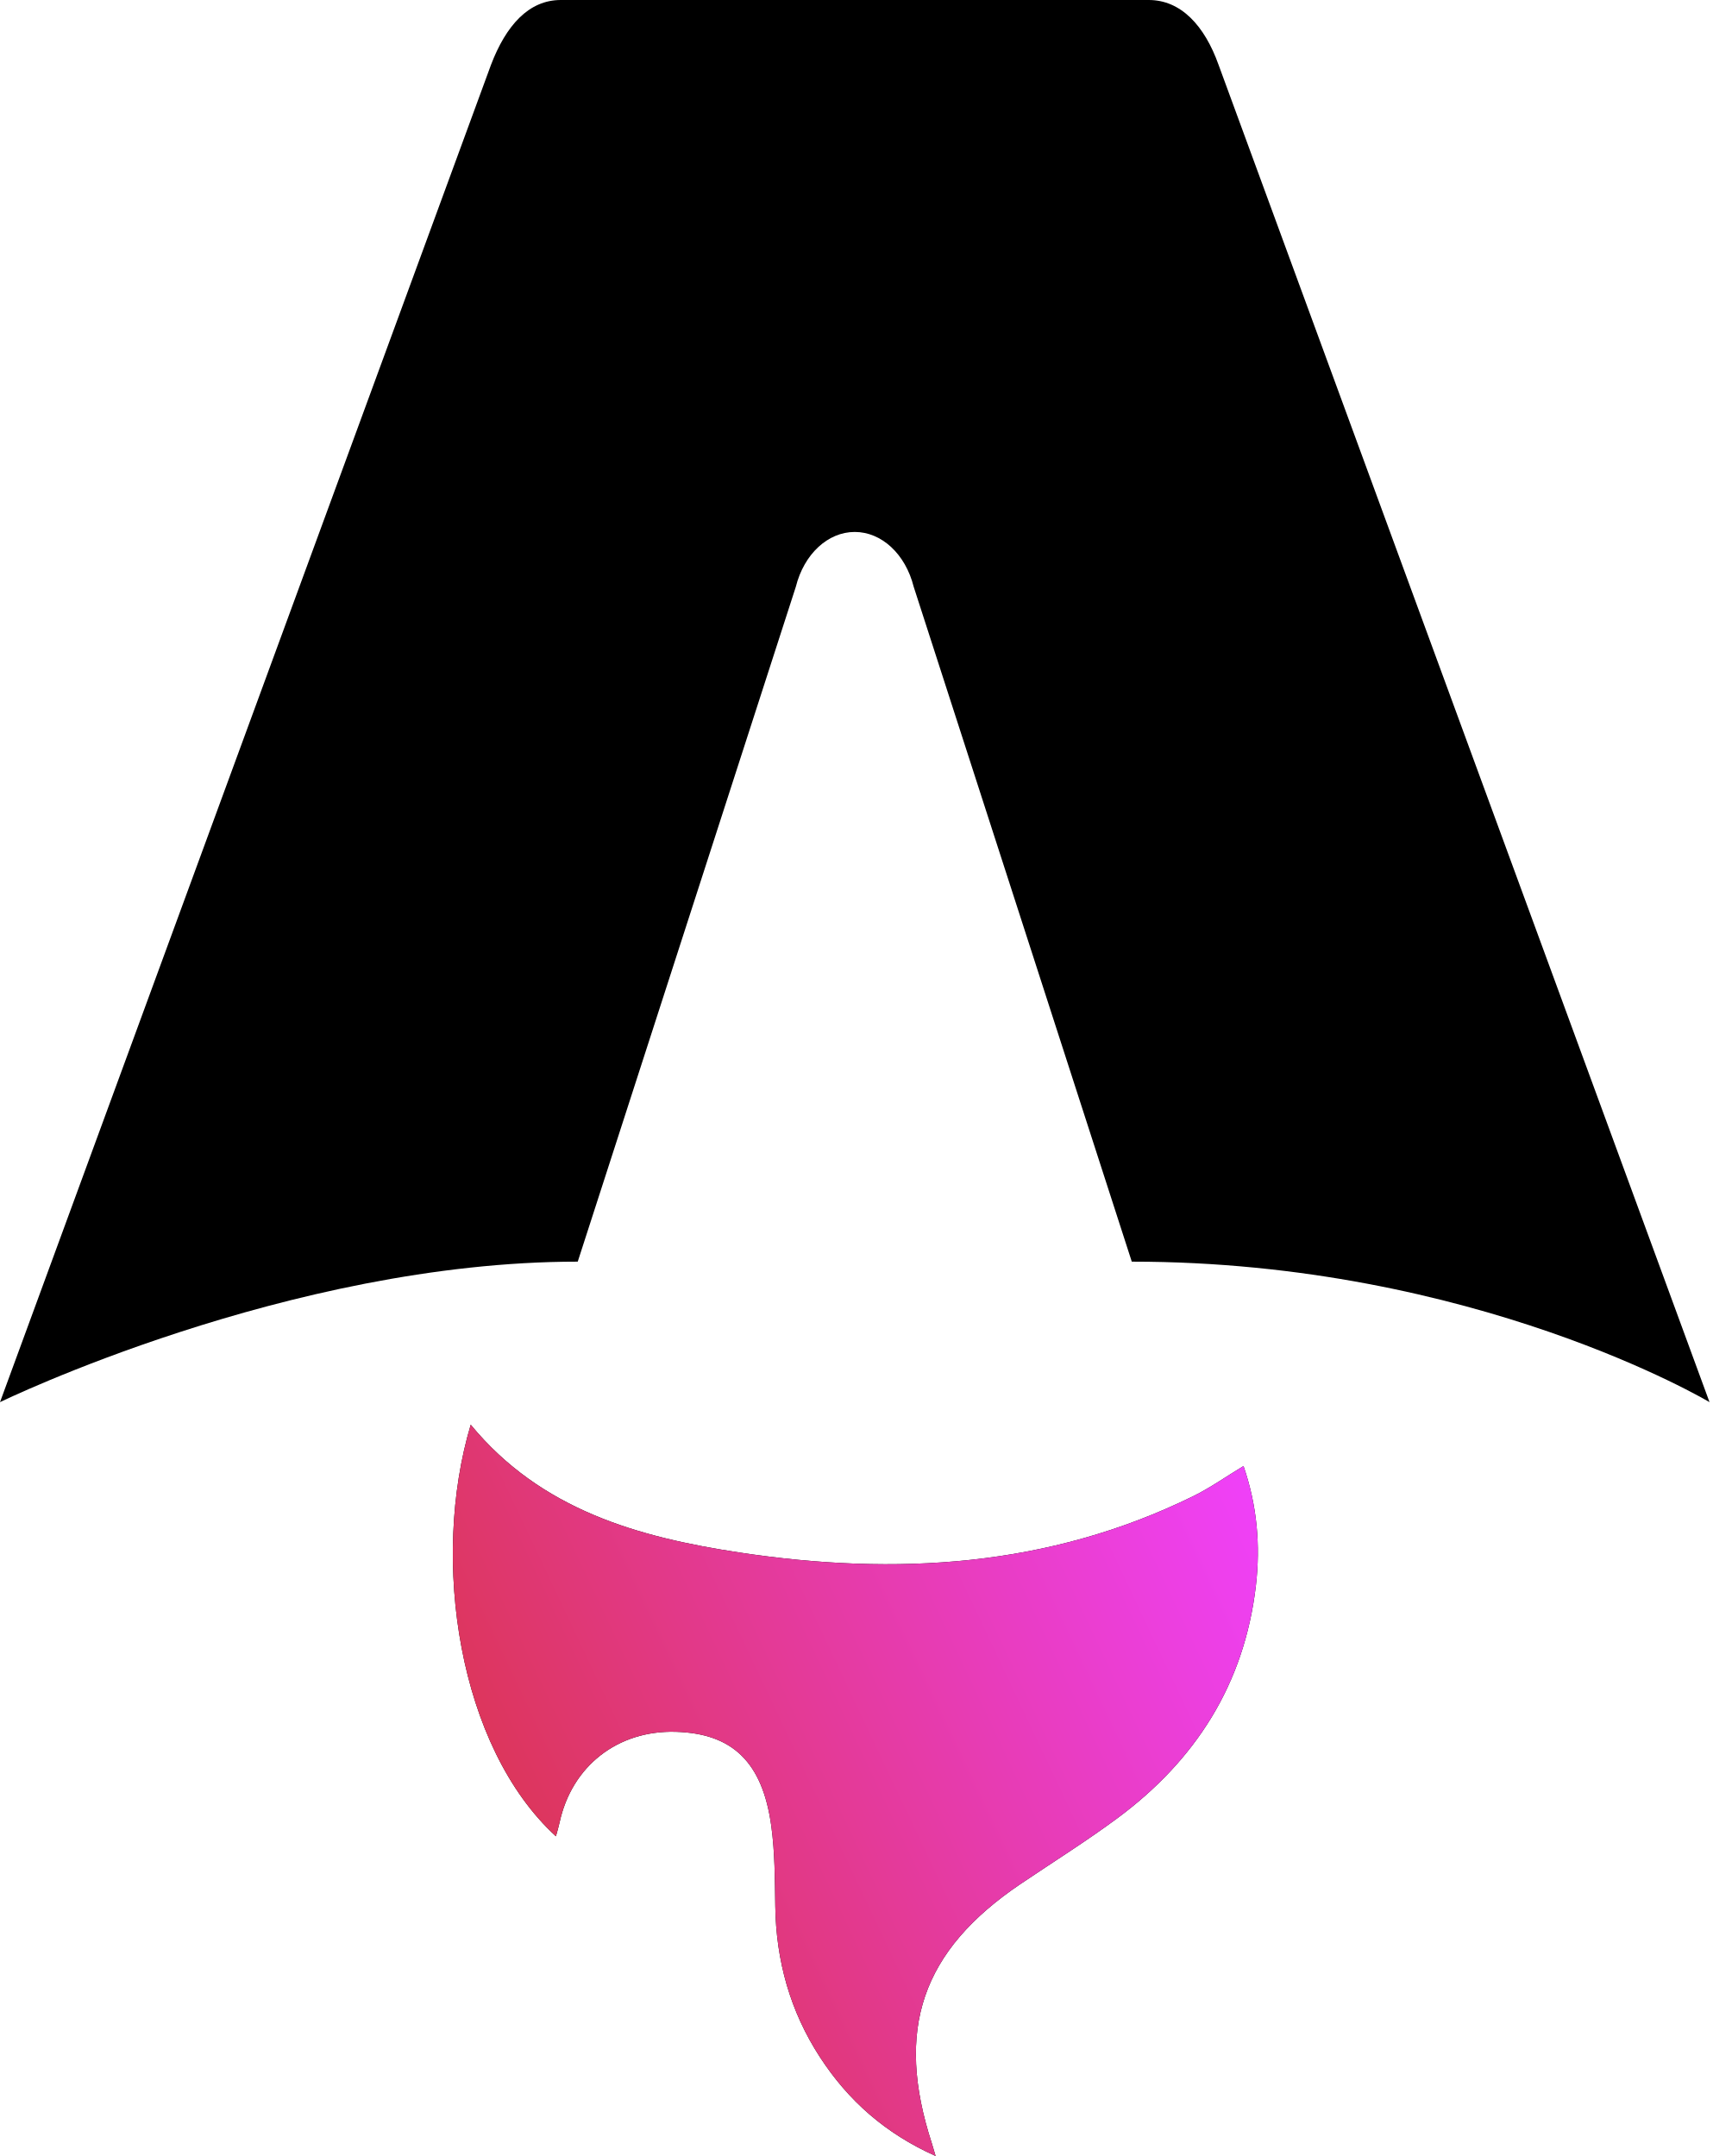
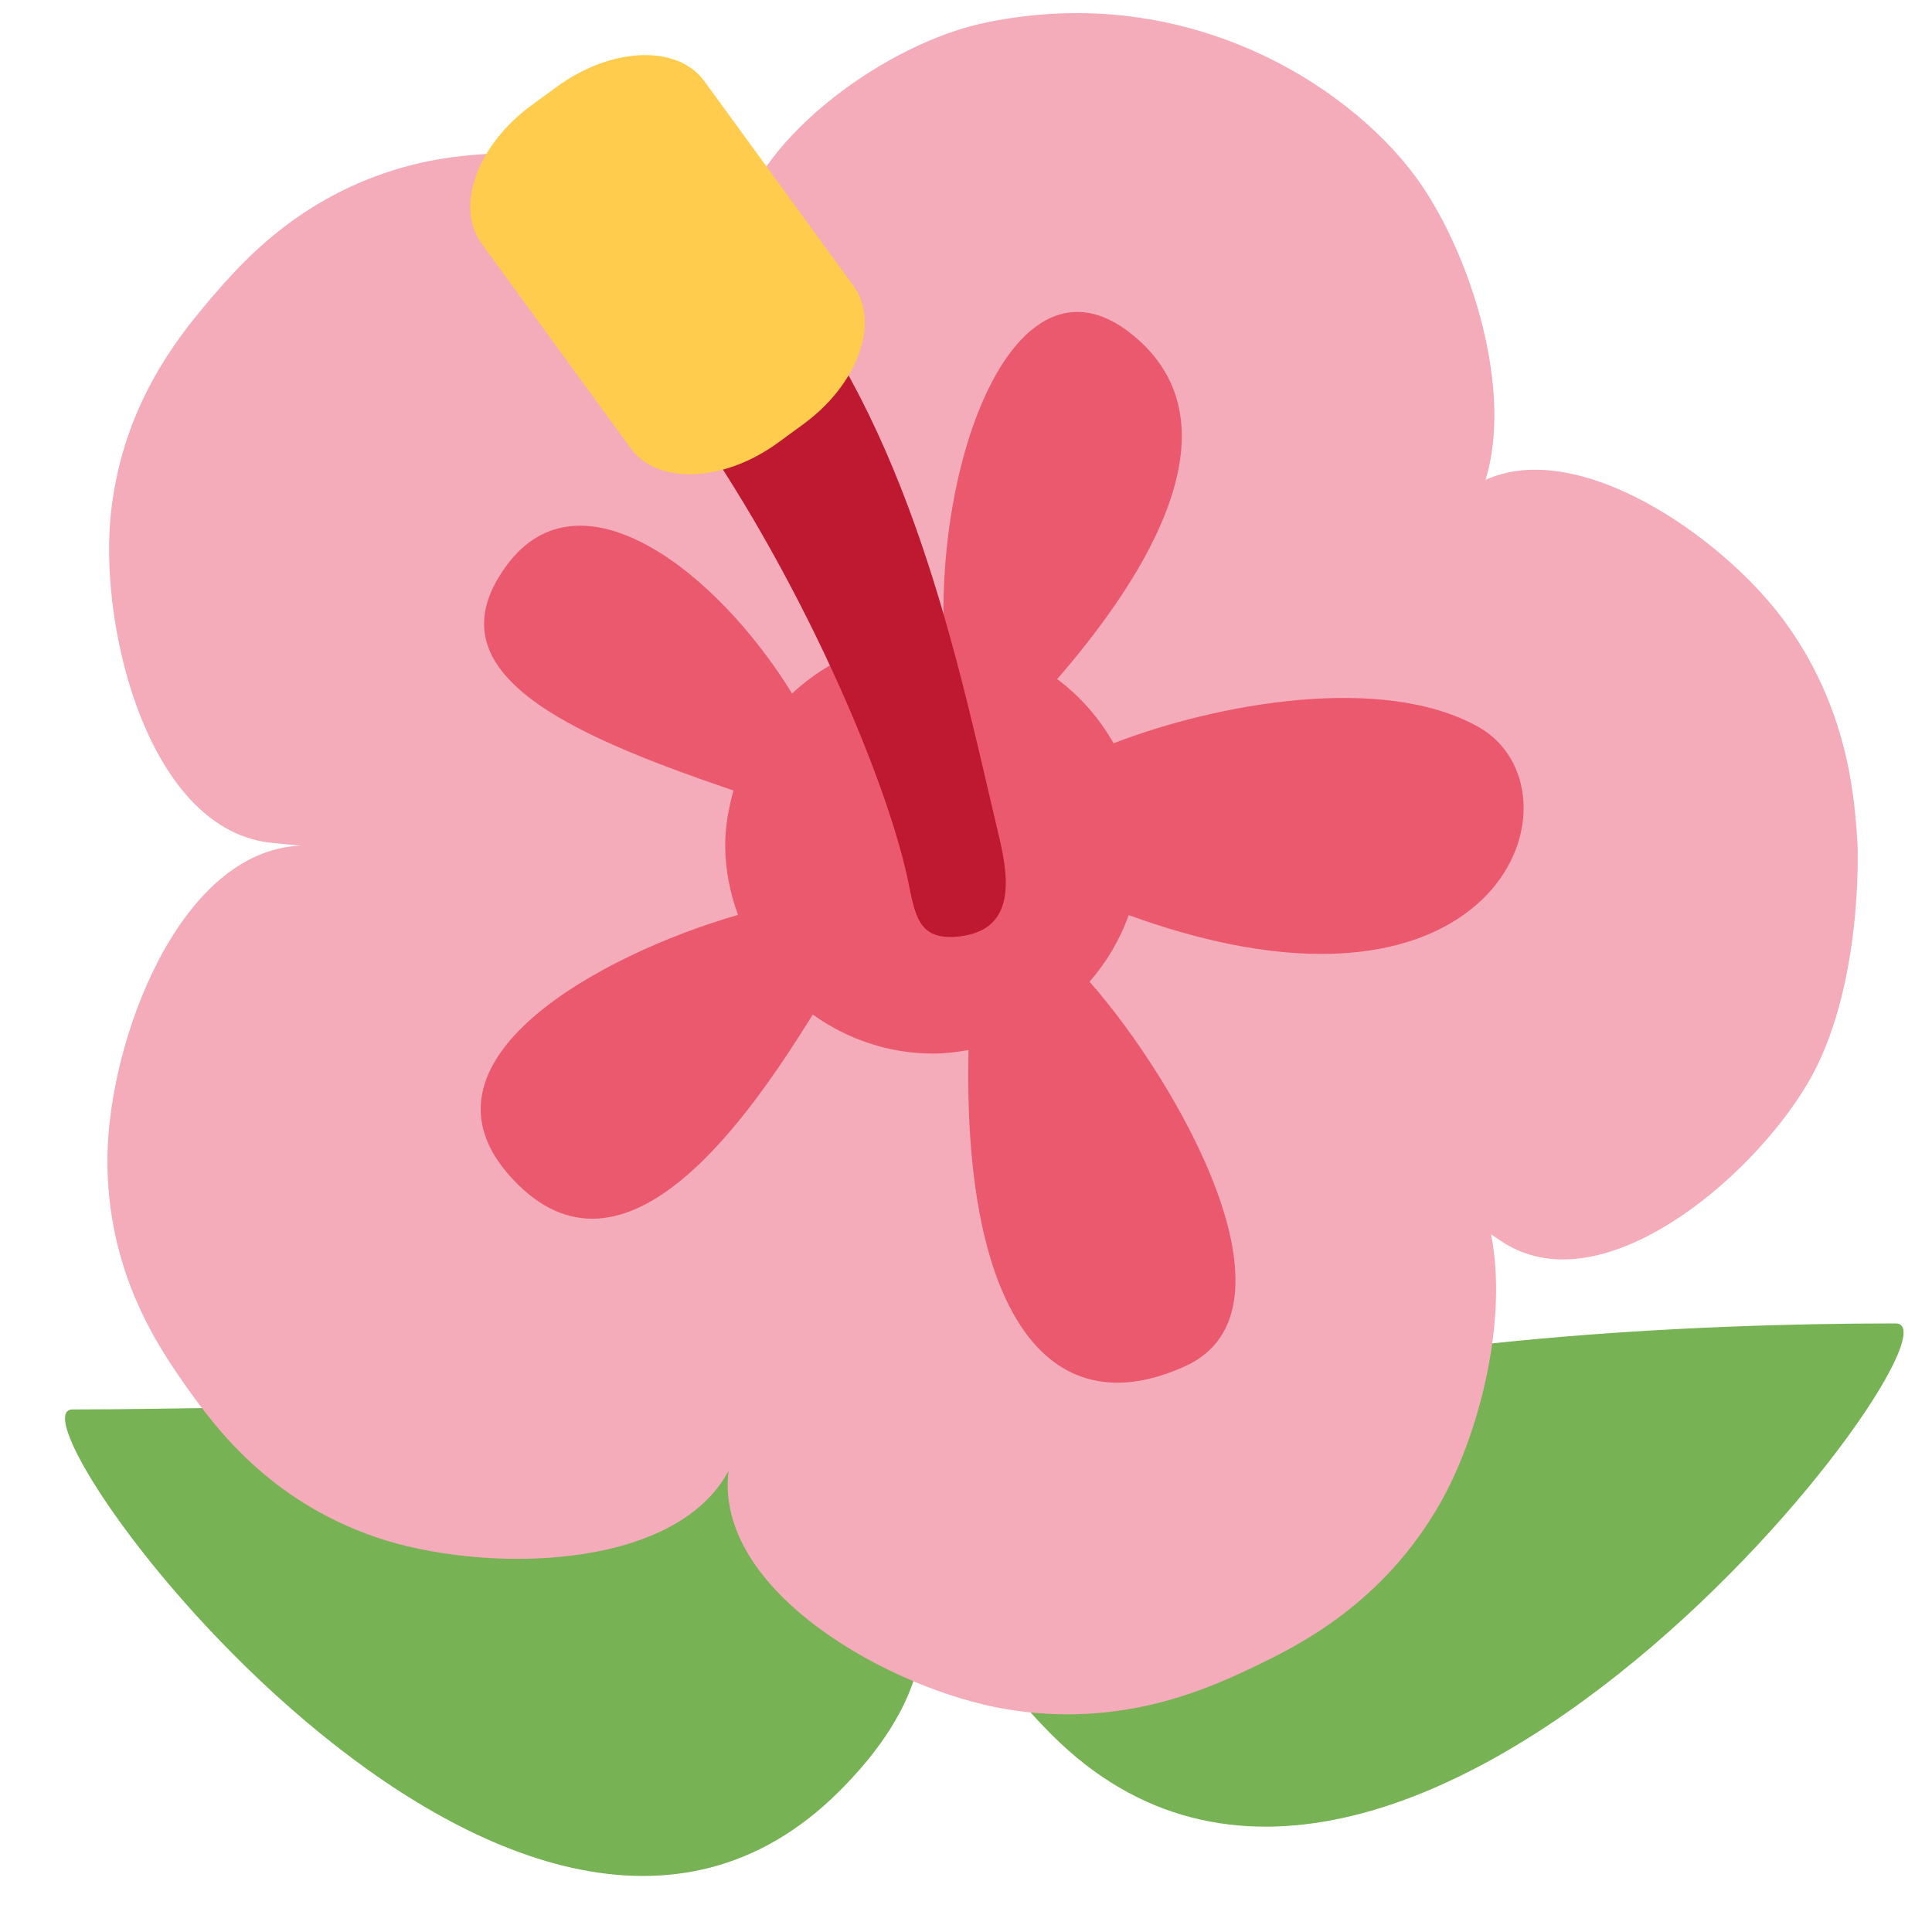
- <svg xmlns="http://www.w3.org/2000/svg" width="85" height="107" viewBox="0 0 85 107" fill="none">
-   <path fill="black" d="M27.589 91.136C22.756 86.718 21.344 77.433 23.358 70.707C26.85 74.948 31.689 76.291 36.7 77.05C44.438 78.22 52.036 77.782 59.223 74.246C60.045 73.841 60.805 73.303 61.704 72.757C62.378 74.714 62.553 76.689 62.318 78.7C61.745 83.596 59.309 87.378 55.433 90.245C53.883 91.392 52.244 92.417 50.643 93.498C45.726 96.821 44.396 100.718 46.243 106.386C46.287 106.525 46.327 106.663 46.426 107C43.916 105.876 42.082 104.24 40.684 102.089C39.209 99.819 38.507 97.308 38.47 94.591C38.451 93.269 38.451 91.934 38.273 90.631C37.839 87.453 36.347 86.03 33.536 85.948C30.652 85.864 28.37 87.647 27.765 90.455C27.719 90.671 27.652 90.884 27.585 91.134L27.589 91.136Z" />
-   <path fill="url(#paint0_linear_1_59)" d="M27.589 91.136C22.756 86.718 21.344 77.433 23.358 70.707C26.85 74.948 31.689 76.291 36.7 77.05C44.438 78.22 52.036 77.782 59.223 74.246C60.045 73.841 60.805 73.303 61.704 72.757C62.378 74.714 62.553 76.689 62.318 78.7C61.745 83.596 59.309 87.378 55.433 90.245C53.883 91.392 52.244 92.417 50.643 93.498C45.726 96.821 44.396 100.718 46.243 106.386C46.287 106.525 46.327 106.663 46.426 107C43.916 105.876 42.082 104.24 40.684 102.089C39.209 99.819 38.507 97.308 38.47 94.591C38.451 93.269 38.451 91.934 38.273 90.631C37.839 87.453 36.347 86.03 33.536 85.948C30.652 85.864 28.37 87.647 27.765 90.455C27.719 90.671 27.652 90.884 27.585 91.134L27.589 91.136Z" />
-   <path fill="black" d="M0 69.587C0 69.587 14.314 62.614 28.668 62.614L39.49 29.12C39.895 27.501 41.078 26.4 42.414 26.4C43.749 26.4 44.932 27.501 45.338 29.12L56.16 62.614C73.16 62.614 84.828 69.587 84.828 69.587C84.828 69.587 60.514 3.352 60.467 3.219C59.769 1.261 58.591 0 57.003 0H27.827C26.239 0 25.109 1.261 24.363 3.219C24.311 3.35 0 69.587 0 69.587Z" />
-   <defs>
-     <linearGradient id="paint0_linear_1_59" x1="22.47" y1="107" x2="69.145" y2="84.947" gradientUnits="userSpaceOnUse">
-       <stop stop-color="#D83333" />
-       <stop offset="1" stop-color="#F041FF" />
-     </linearGradient>
-   </defs>
+ <svg xmlns="http://www.w3.org/2000/svg" viewBox="0 0 36 36">
+   <path fill="#77B255" d="M19.602 32.329c6.509 6.506 17.254-7.669 15.72-7.669-7.669 0-22.227 1.161-15.72 7.669z" />
+   <path fill="#77B255" d="M15.644 33.372C9.612 39.404-.07 26.263 1.352 26.263c3.81 0 9.374-.348 12.79.867 2.958 1.052 4.304 3.442 1.502 6.242z" />
+   <path fill="#F4ABBA" d="M34.613 15.754c-.052-.901-.175-2.585-1.398-4.227-1.16-1.549-3.805-3.371-5.534-2.585.516-1.676-.264-4.125-1.191-5.49-1.179-1.736-4.262-3.843-8.146-3.026-1.754.369-4.18 2.036-4.632 3.864-1.18-1.471-4.22-1.675-6.015-1.222-2.026.511-3.154 1.777-3.739 2.461l.003-.005-.03.034-.027.033c-.583.689-1.656 1.994-1.847 4.074-.193 2.146.75 5.832 3.026 6.042.149.014.324.031.514.051-2.271.098-3.572 3.654-3.595 5.8-.022 2.102.926 3.506 1.443 4.243l-.003-.004c.008.01.019.024.025.036.007.011.02.023.026.036.523.733 1.525 2.094 3.515 2.776 1.958.669 5.553.656 6.567-1.236-.273 2.244 3.027 4.077 5.169 4.438 2.115.358 3.71-.358 4.55-.753l-.005.003c.013-.008.028-.015.041-.021l.041-.02c.838-.4 2.398-1.178 3.462-3.04.729-1.282 1.27-3.403.951-5.015l.192.127c1.826 1.224 4.63-1.119 5.705-2.938 1.044-1.761.932-4.424.932-4.436z" />
+   <path fill="#EA596E" d="M27.542 13.542c-1.786-.997-4.874-.434-6.792.308-.266-.468-.621-.875-1.051-1.196 1.393-1.607 3.526-4.593 1.468-6.362-2.191-1.883-3.74 2.154-3.575 5.605-.068-.003-.132-.02-.201-.02-1.019 0-1.94.402-2.632 1.045-1.401-2.277-3.942-4.244-5.314-2.392-1.482 2.002 1.148 3.153 4.222 4.2-.09.329-.154.668-.154 1.025 0 .456.093.887.238 1.293-2.541.732-6.236 2.718-4.21 4.91 2.122 2.296 4.472-1.238 5.604-3.053.635.454 1.407.727 2.247.727.225 0 .441-.029.655-.066-.109 4.802 1.443 7.07 4.036 5.892 2.295-1.043-.137-5.299-1.781-7.165.316-.362.564-.779.729-1.241 7.008 2.544 8.589-2.351 6.511-3.51z" />
+   <path fill="#BE1931" d="M17.707 17.459c-.679 0-.668-.562-.832-1.25-.532-2.233-2.381-6.308-4.601-9.163-.509-.654-.391-1.596.263-2.105.654-.508 1.596-.391 2.105.263 2.439 3.136 3.264 7.404 3.982 10.421.191.806.237 1.601-.569 1.792-.116.028-.233.042-.348.042z" />
+   <path fill="#FFCC4D" d="M15.904 5.327c.498.684.079 1.838-.936 2.578l-.475.347c-1.016.739-2.243.785-2.741.101l-2.78-3.817c-.498-.684-.079-1.838.936-2.577l.475-.347c1.015-.739 2.242-.785 2.74-.101l2.781 3.816z" />
</svg>
